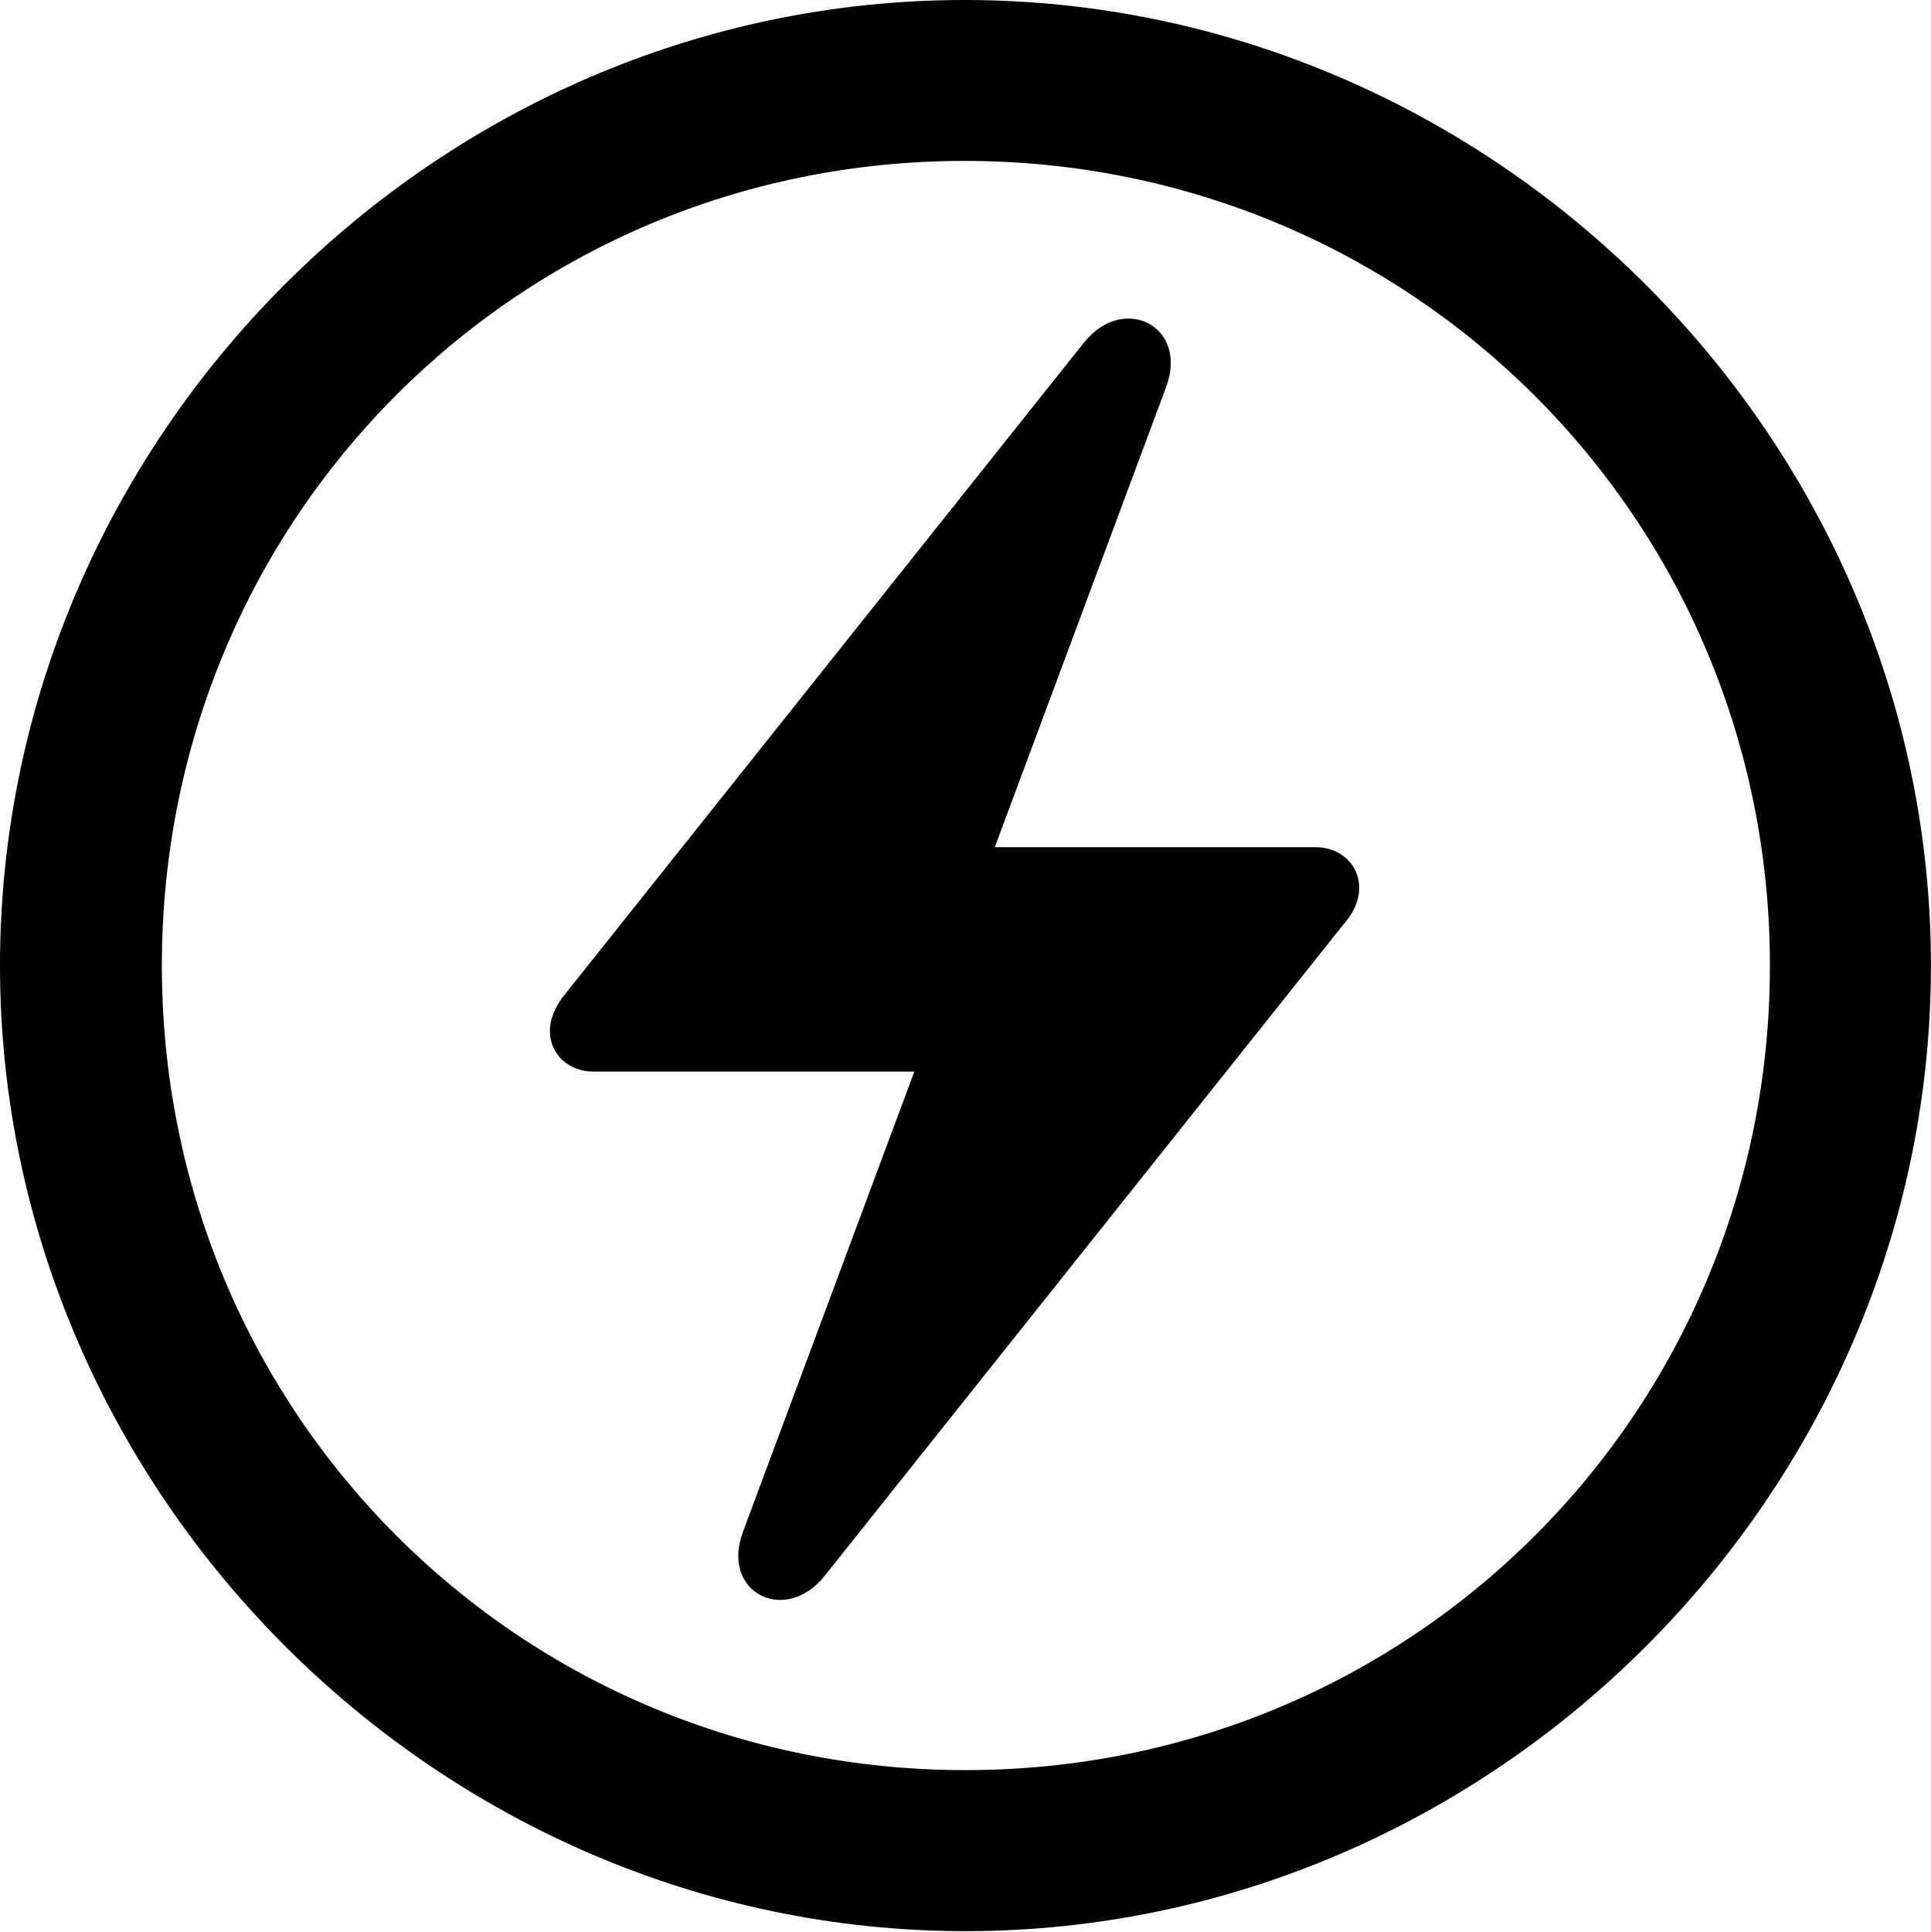
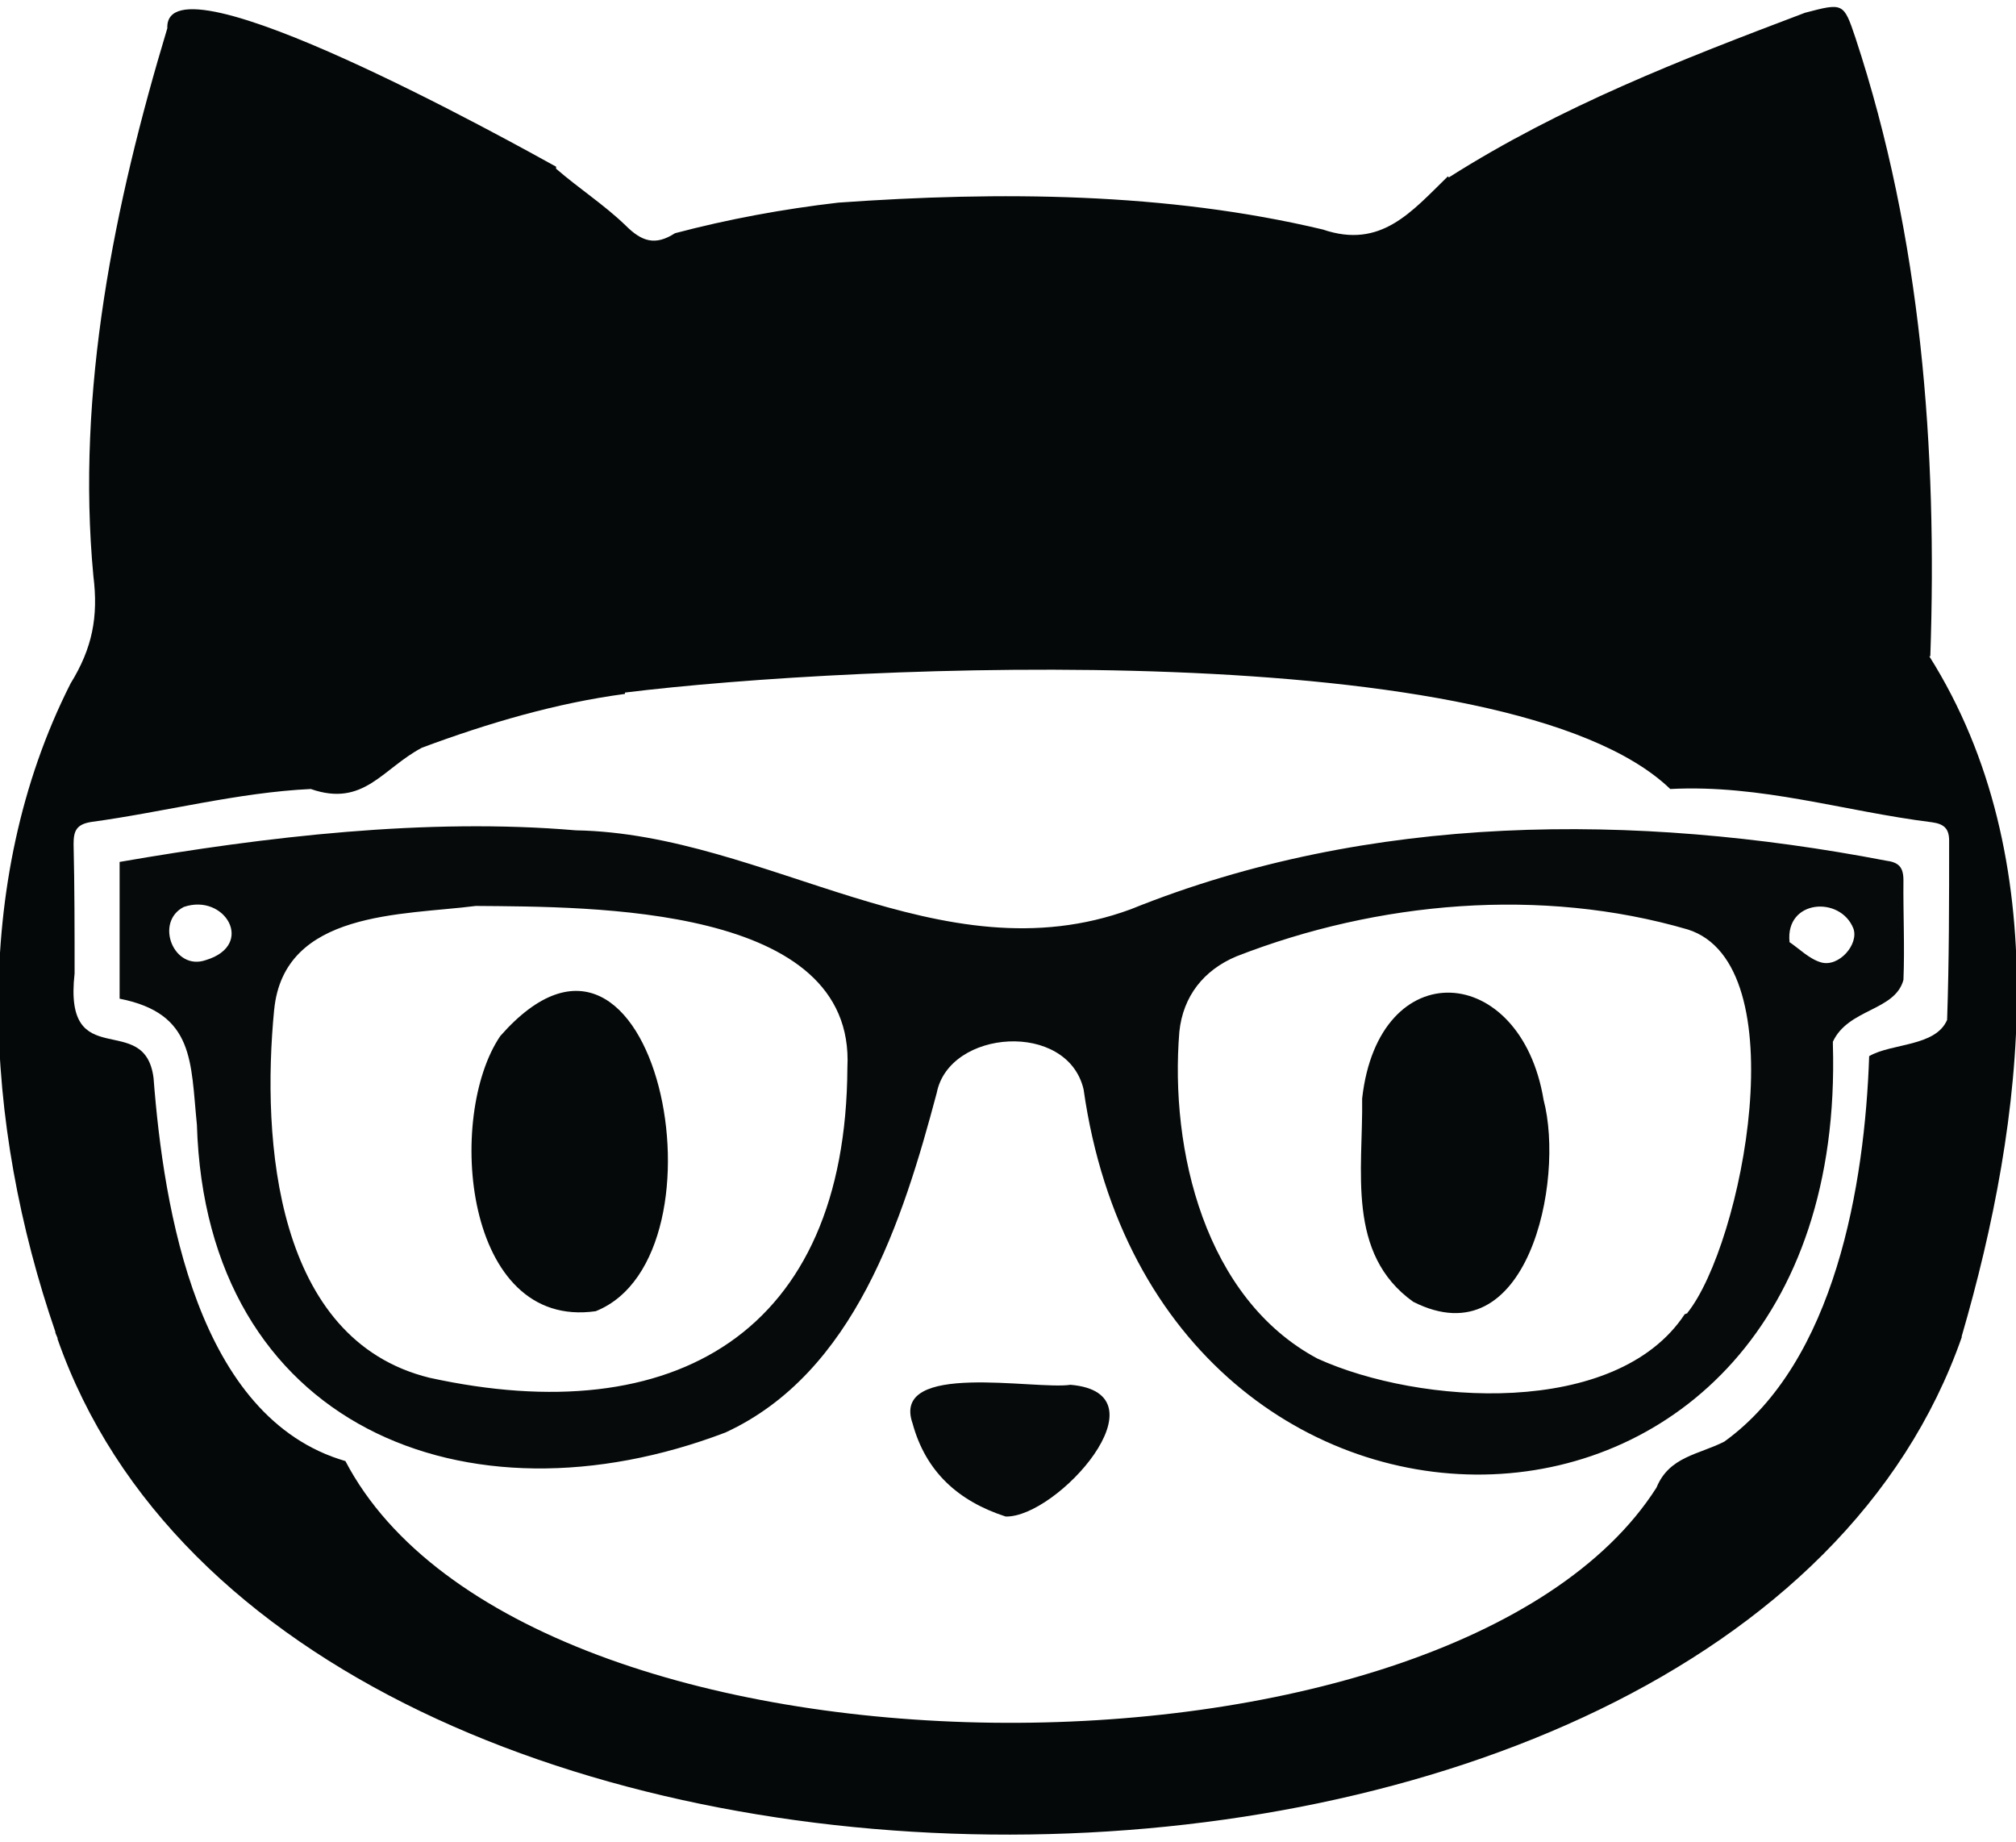
- <svg xmlns="http://www.w3.org/2000/svg" version="1.1" viewBox="0 0 15.938 15.945">
-   <path d="M7.969 15.938C12.328 15.938 15.938 12.32 15.938 7.969C15.938 3.609 12.32 0 7.961 0C3.609 0 0 3.609 0 7.969C0 12.32 3.617 15.938 7.969 15.938ZM7.969 14.609C4.281 14.609 1.336 11.656 1.336 7.969C1.336 4.281 4.273 1.328 7.961 1.328C11.648 1.328 14.609 4.281 14.609 7.969C14.609 11.656 11.656 14.609 7.969 14.609Z" />
-   <path d="M4.539 8.508C4.539 8.703 4.695 8.844 4.898 8.844L7.547 8.844L6.133 12.641C5.945 13.141 6.477 13.414 6.805 13.008L11.086 7.633C11.172 7.539 11.219 7.43 11.219 7.328C11.219 7.133 11.062 6.992 10.859 6.992L8.211 6.992L9.625 3.195C9.812 2.695 9.281 2.422 8.953 2.82L4.672 8.195C4.586 8.297 4.539 8.406 4.539 8.508Z" />
+ <svg xmlns="http://www.w3.org/2000/svg" id="Layer_1" version="1.1" viewBox="0 0 600 548">
+   <defs>
+     <style>
+       .st0 {
+         fill: #050808;
+       }
+ 
+       .st1 {
+         fill: #060909;
+       }
+ 
+       .st2 {
+         fill: #070a0a;
+       }
+     </style>
+   </defs>
+   <path class="st0" d="M574.5,195.3c2.1-61.5-2.6-124.4-22.3-184.1-3.5-10.4-3.6-10.4-15-7.4-37,14-72.6,27.8-106,49-.3-.4-.3-.3-.3-.3-10.8,10.5-19.9,21.7-37.2,15.8-46.6-11.1-96.3-11.4-144.2-8-16.4,1.9-32.7,4.9-48.6,9.1-5.9,3.8-9.9,2.5-14.7-2.3-6.3-6.1-13.9-11-20.7-16.9v-.6c-11.6-6.4-116.7-65-115.7-41.2-15.8,52.4-27.2,108.2-22,163.1,1.5,12-.3,21.4-6.8,31.9-30.1,59.5-25.7,131.4-4.5,193-.3,0,.9,2,.6,2,69,197.3,498.1,196.4,566.8-.6h-.1c18.9-64.8,28.3-142.3-9.6-202.5h.3ZM579.5,303.5c-3.4,8-16.5,6.9-23.2,10.8-1.3,38.2-10.1,90.9-43.1,114.7-7.6,3.9-16.4,4.4-20.2,13.7-60.4,94.9-336.7,94.3-390.2-7.9-44.1-12.8-54.1-74.9-57.1-114-2.6-20.4-26.9-.8-23.5-31.1,0-12.9,0-25.7-.3-38.5,0-3.9.8-5.9,5.3-6.6,21.4-2.9,43.7-8.8,65.3-9.8,15.8,5.5,21.3-6.1,33.1-12.3,19.9-7.4,40.1-13.3,60.4-16v-.4c68-8.4,263.2-17.4,311.1,28.7,27.1-1.4,51.5,6.6,77.9,9.9,3.6.5,5.1,1.9,5.1,5.5,0,17.8,0,35.6-.6,53.2Z" />
+   <path class="st0" d="M23.5,415.6" />
+   <path class="st2" d="M545.5,310.8c4.9,166.6-200.8,170.1-223,13.4-4.8-20.5-40-17.9-43.7,1-10.1,38-24.5,83.4-62.9,101.1-77.2,29.4-154.6-2-157.3-91.6-1.9-18.7-.6-33.1-23-37.5v-40.7c43.3-7.5,91.3-13.2,135.8-9.4,56.7,1,108.5,44.3,165.1,23.5,71.1-28.7,150.1-28.8,224.7-14.5,3.9.5,5.3,1.9,5.3,5.9-.1,9.9.4,19.7,0,29.6-2.5,9.3-16.4,8.5-21,18.4M81.6,300.4c-3.8,39.1.3,98.3,46.2,109.6,72.9,16,124-13.4,124.4-92.3,2.5-48.5-76.3-47.8-110.6-48.1-21.8,2.8-57.1,1.3-60,30.9M502.2,390.7c16.3-20.4,32.9-103.8.1-114.1-43.5-12.7-92.3-8.4-134.3,8-9.8,4.1-15.9,11.9-17,22.4-2.9,35.3,7.6,79.4,41.1,97.3,30.3,13.8,88.9,17.7,109.3-13.2l.8-.3M532.5,280.3c3.1,2.1,6,5.1,9.5,6.1,5.3,1.5,11.3-5.4,9.6-10.1-3.9-9.8-20.3-8.6-19,4M54.7,269.9c-8.8,4.5-3,19.2,6.6,15.8,14.8-4.5,5.6-20-6.6-15.8h0Z" />
+   <path class="st2" d="M299.3,451.3c-14.2-4.6-23.8-13.4-27.7-27.7-6.6-18.7,36.6-9.9,47-11.5,29.2,2.5-4,39.6-19.3,39.2h0Z" />
+   <path class="st1" d="M405.4,326.9c4.9-43.5,47.2-40.6,54,.4,6.4,24.2-4.8,77.3-38.8,60.1-20-14.3-14.9-39.1-15.2-60.5Z" />
+   <path class="st1" d="M177.3,390.2c-39.3,5.6-44.6-58.1-28.4-81.9,46.3-52.6,69.9,65.3,28.4,81.9Z" />
</svg>
